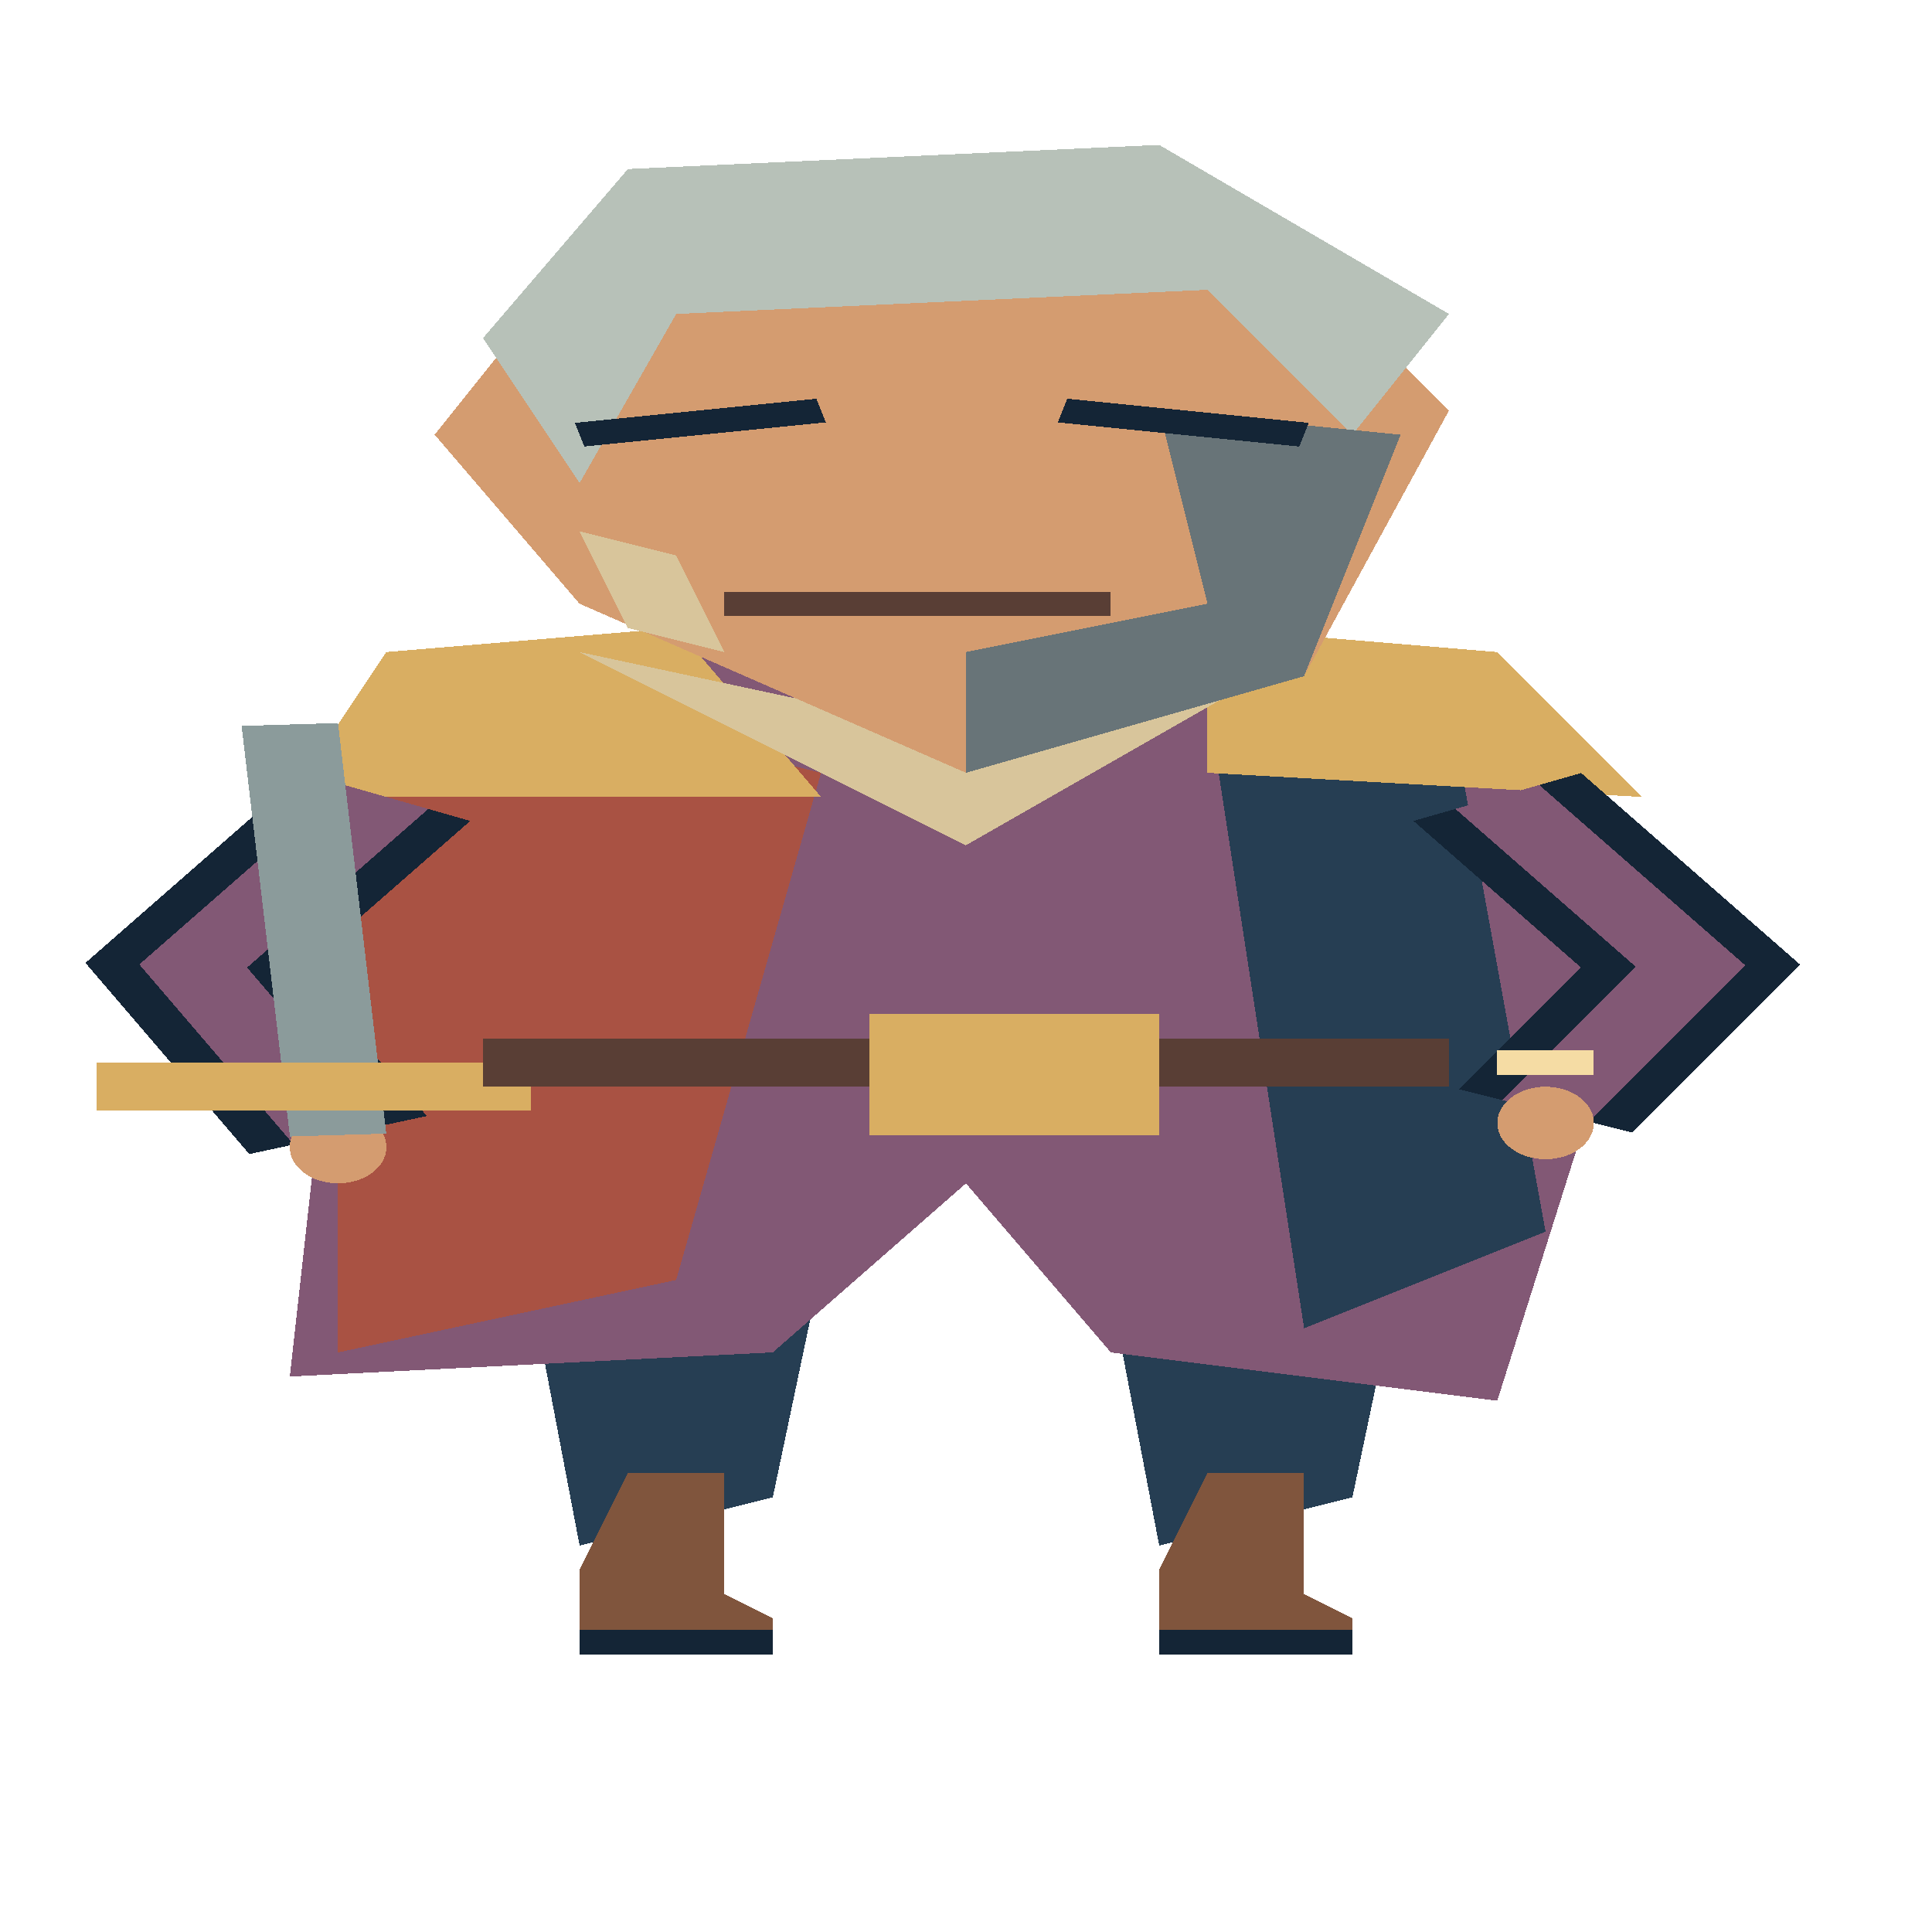
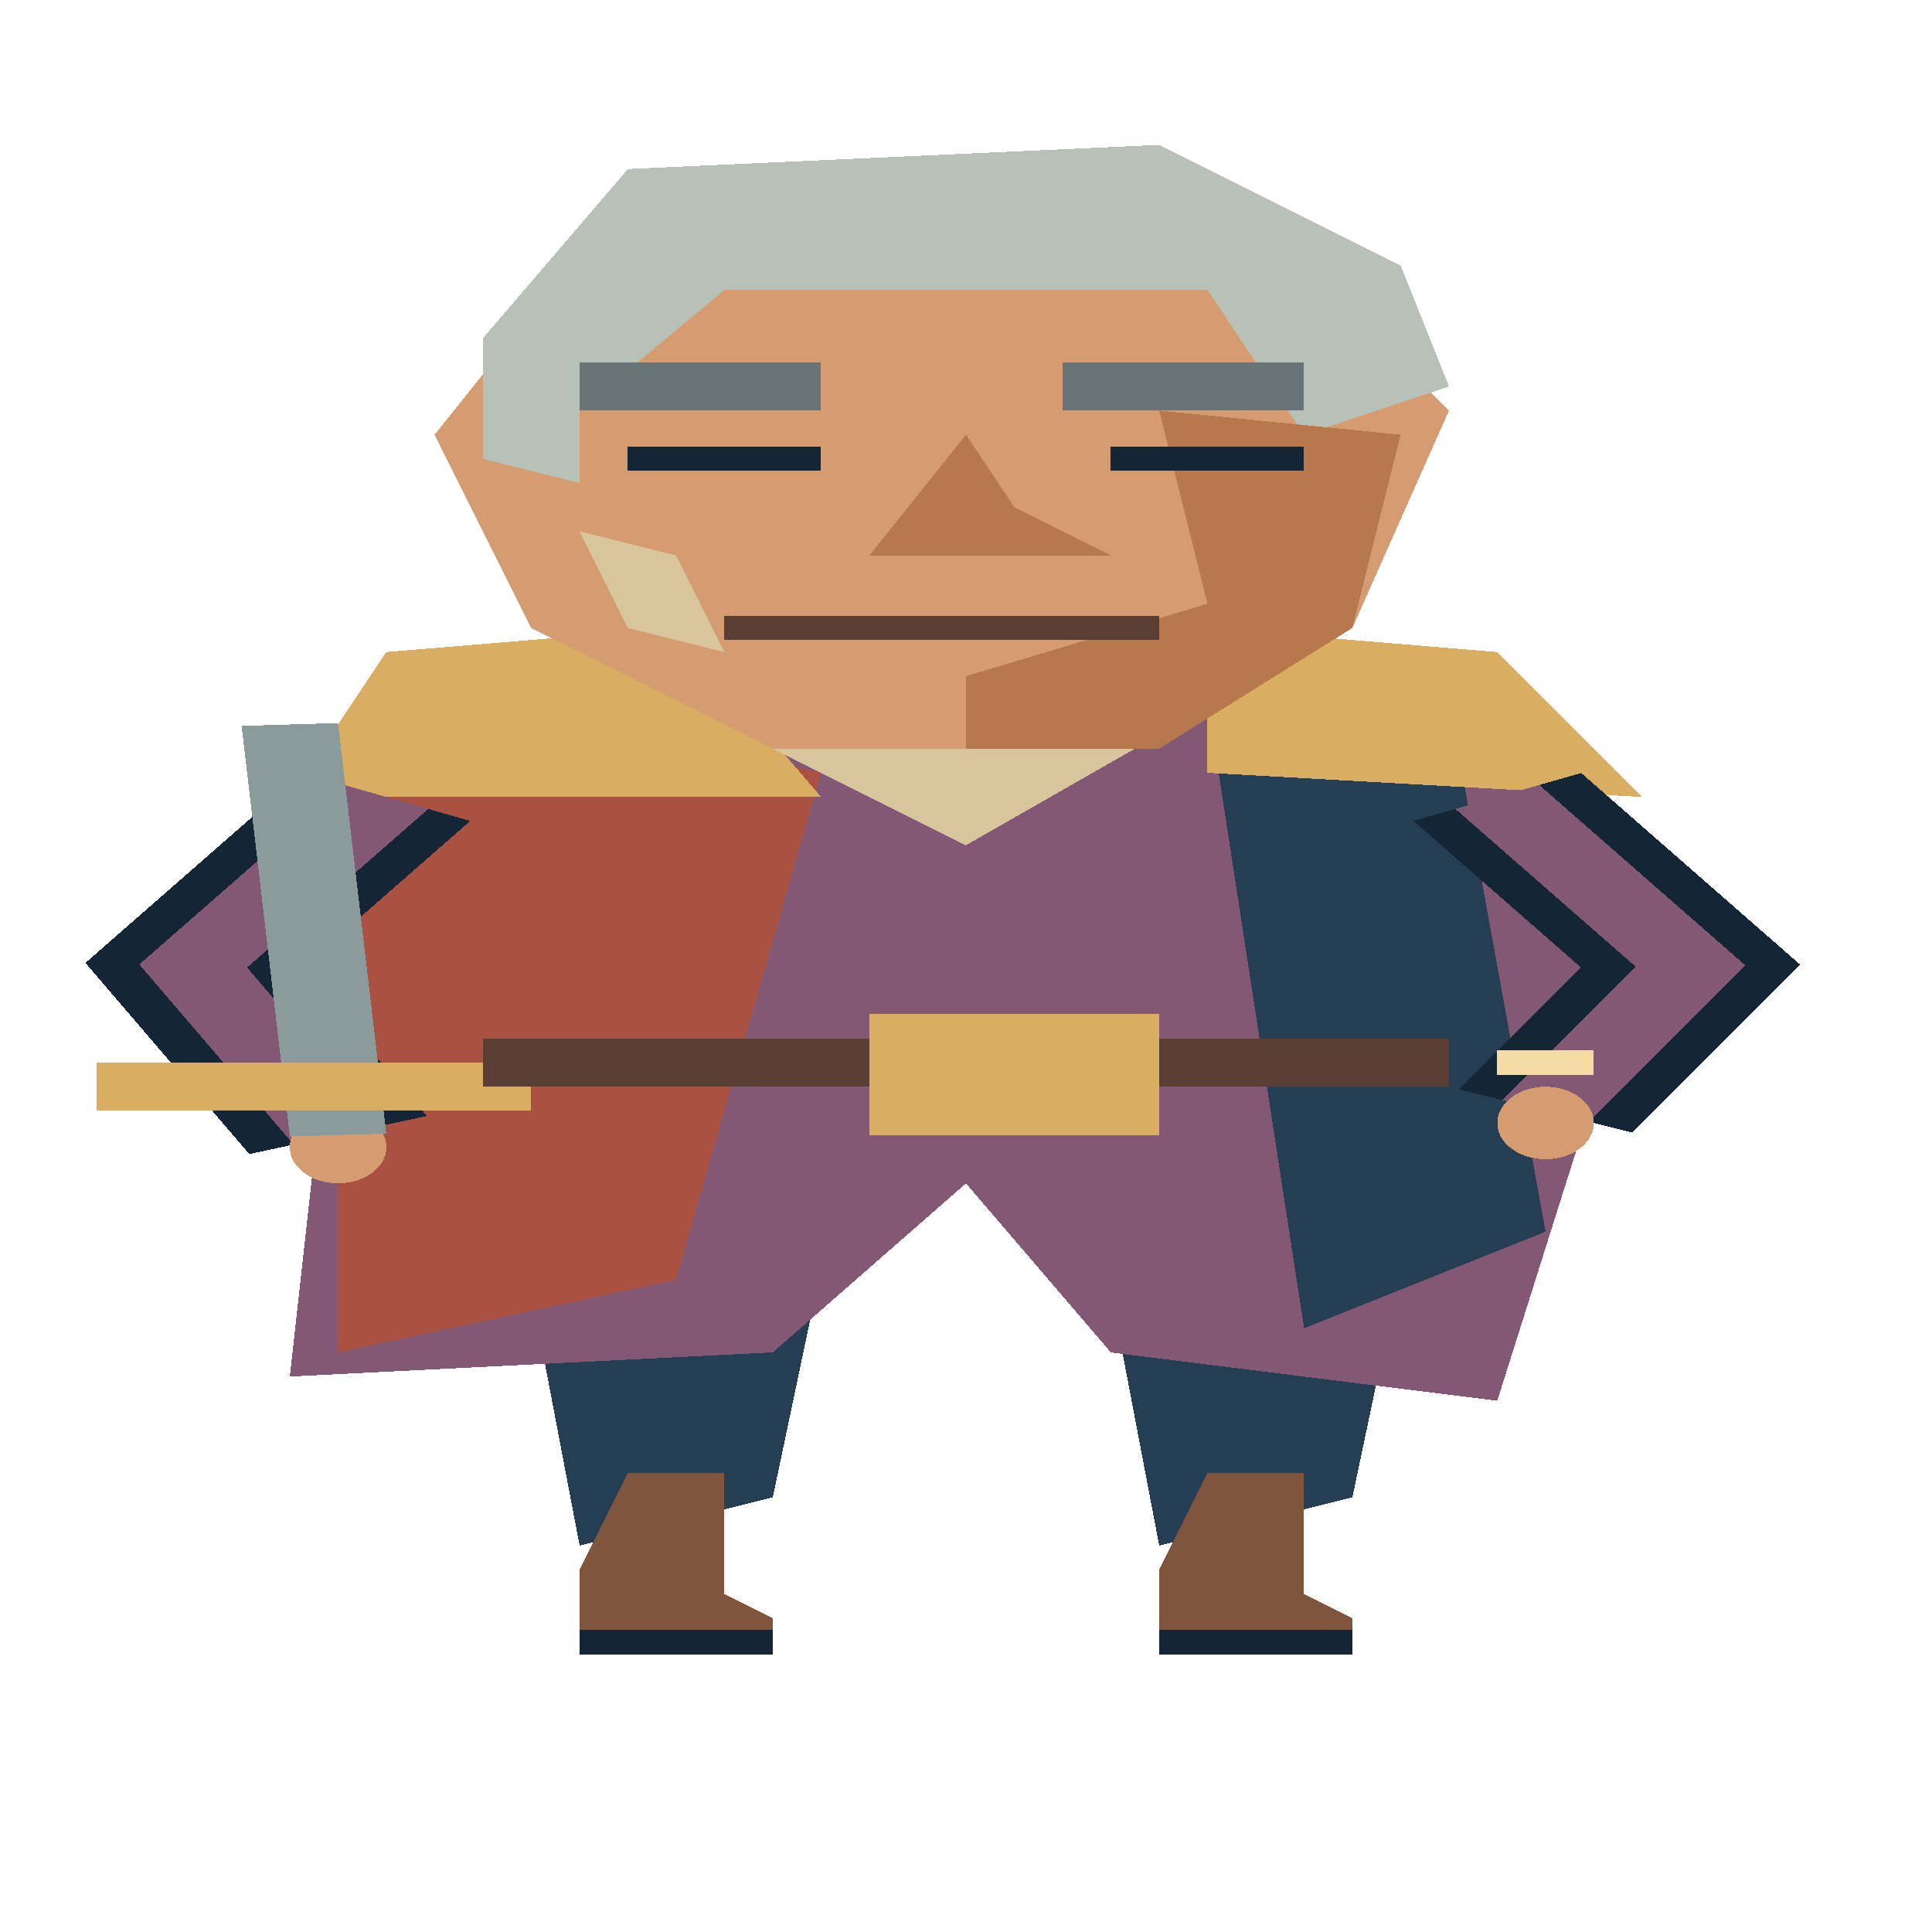
<svg xmlns="http://www.w3.org/2000/svg" width="80" height="80" viewBox="0 0 40 80" preserveAspectRatio="none" shape-rendering="crispEdges">
  <polygon points="10,43 18,43 16,62 12,64" fill="#263e53" />
  <polygon points="13,61 15,61 15,66 16,67 16,68 12,68 12,65" fill="#80553d" />
  <polyline points="12,68 16,68" fill="none" stroke="#142536" stroke-width="1" />
  <polygon points="22,43 30,43 28,62 24,64" fill="#263e53" />
  <polygon points="25,61 27,61 27,66 28,67 28,68 24,68 24,65" fill="#80553d" />
  <polyline points="24,68 28,68" fill="none" stroke="#142536" stroke-width="1" />
  <polygon points="9,27 30,27 34,39 31,58 23,56 20,49 16,56 6,57 7,39" fill="#825875" />
  <polygon points="9,28 17,32 14,53 7,56 7,38" fill="#a95243" />
  <polygon points="25,29 30,29 32,51 27,55" fill="#263e53" />
  <polygon points="8,27 14,26 17,33 6,33" fill="#d9ae62" />
  <polygon points="25,26 31,27 34,33 25,32" fill="#d9ae62" />
  <polyline points="8,33 4,40 7,47" fill="none" stroke="#142536" stroke-width="4" />
  <polyline points="8,33 4,40 7,47" fill="none" stroke="#825875" stroke-width="2" />
  <polyline points="6,45 8,45" fill="none" stroke="#f5dca4" stroke-width="1" />
  <ellipse cx="7.0" cy="47.5" rx="1.0" ry="1.5" fill="#d49c70" />
  <polyline points="31,33 35,40 32,46" fill="none" stroke="#142536" stroke-width="4" />
  <polyline points="31,33 35,40 32,46" fill="none" stroke="#825875" stroke-width="2" />
  <polyline points="31,44 33,44" fill="none" stroke="#f5dca4" stroke-width="1" />
  <ellipse cx="32.0" cy="46.5" rx="1.0" ry="1.5" fill="#d49c70" />
  <polyline points="7,47 6,30" fill="none" stroke="#8b9b9b" stroke-width="2" />
  <polyline points="2,45 11,45" fill="none" stroke="#d9ae62" stroke-width="2" />
  <polygon points="12,27 20,35 27,27 24,24 19,30" fill="#d8c59b" />
  <polyline points="10,44 30,44" fill="none" stroke="#593e35" stroke-width="2" />
  <rect x="18" y="42" width="6" height="5" fill="#d9ae62" />
-   <polygon points="11,13 16,7 26,9 30,17 27,28 20,32 12,25 9,18" fill="#d49c70" />
-   <polygon points="10,14 13,7 24,6 30,13 28,18 25,12 14,13 12,20" fill="#b7c1b8" />
-   <polygon points="24,17 29,18 27,28 20,32 20,27 25,25" fill="#687478" />
-   <polyline points="12,18 17,17" fill="none" stroke="#142536" stroke-width="1" />
-   <polyline points="22,17 27,18" fill="none" stroke="#142536" stroke-width="1" />
-   <polyline points="15,25 23,25" fill="none" stroke="#593e35" stroke-width="1" />
+   <polygon points="11,13 16,7 26,9 30,17 28,26 24,31 16,31 11,26 9,18" fill="#d49c70" />
+   <polygon points="10,14 13,7 24,6 29,11 30,16 27,18 25,12 15,12 12,17 12,20 10,19" fill="#b7c1b8" />
+   <polygon points="24,17 29,18 28,26 24,31 20,31 20,28 25,25" fill="#b7784e" />
+   <polyline points="12,16 17,16" fill="none" stroke="#687478" stroke-width="2" />
+   <polyline points="22,16 27,16" fill="none" stroke="#687478" stroke-width="2" />
+   <polyline points="13,19 17,19" fill="none" stroke="#142536" stroke-width="1" />
+   <polyline points="23,19 27,19" fill="none" stroke="#142536" stroke-width="1" />
+   <polygon points="20,18 18,23 23,23 21,21" fill="#b7784e" />
+   <polyline points="15,26 24,26" fill="none" stroke="#593e35" stroke-width="1" />
  <polygon points="12,22 14,23 15,27 13,26" fill="#d8c59b" />
</svg>
